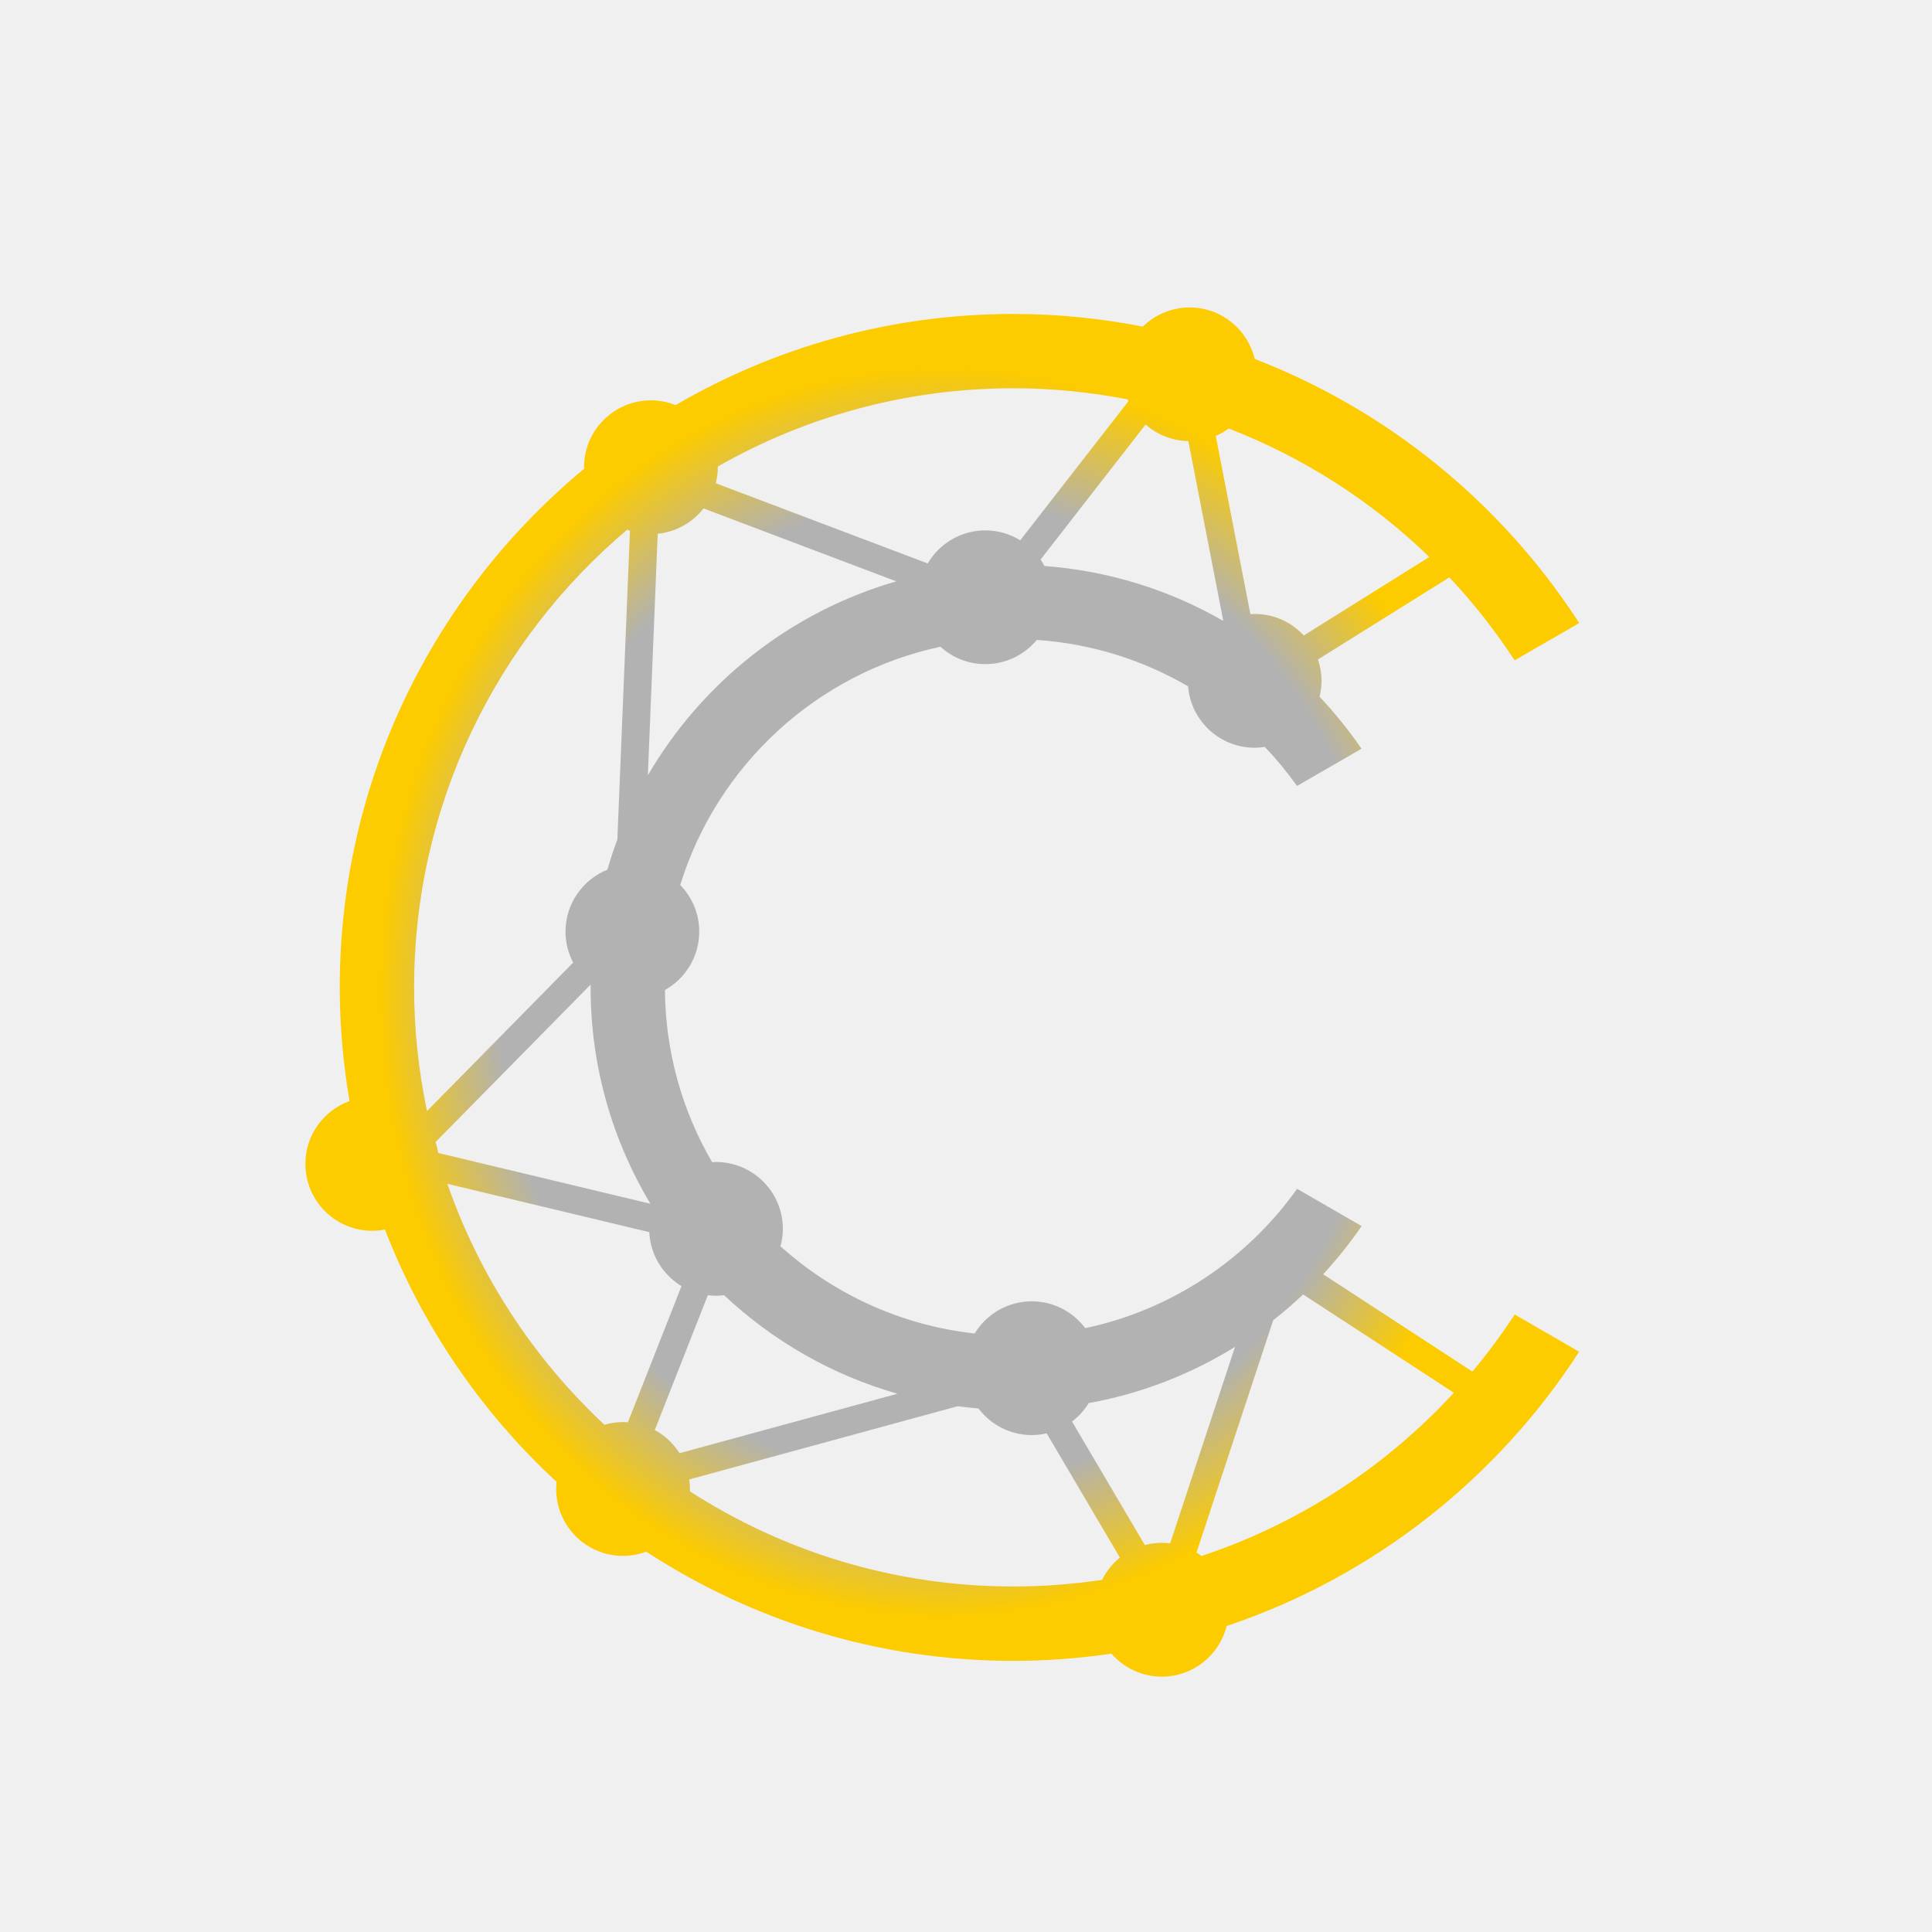
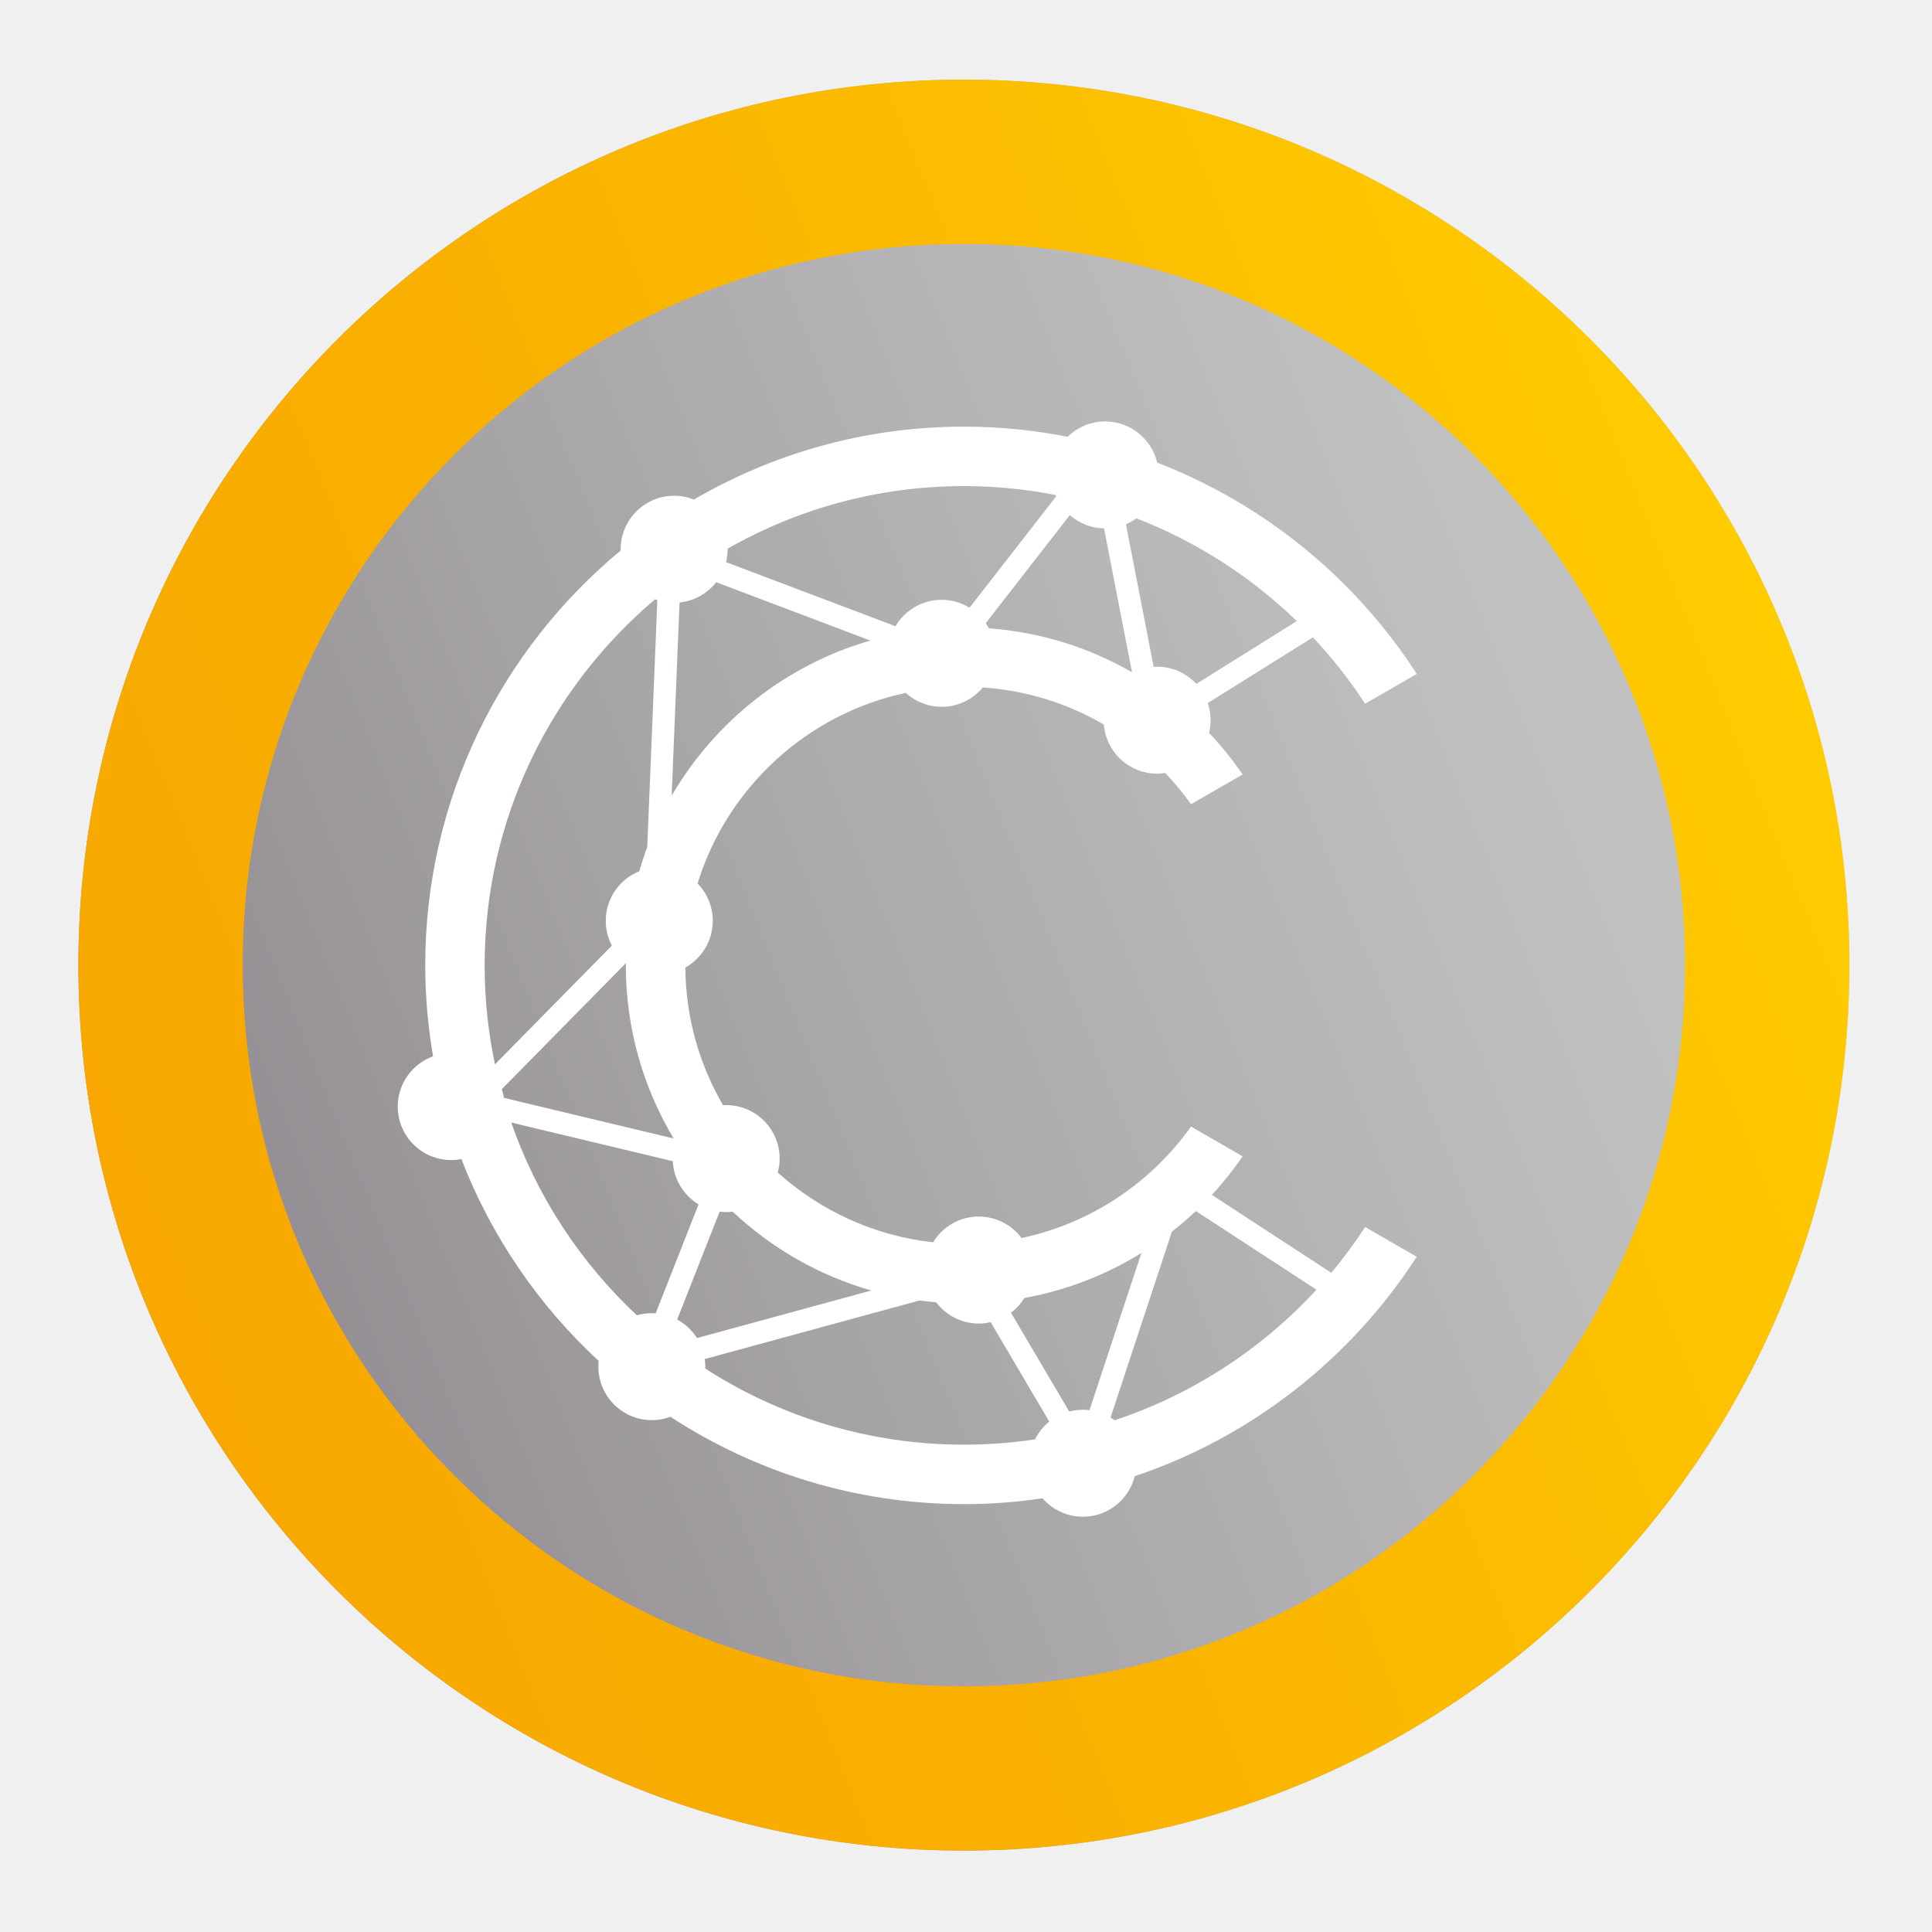
<svg xmlns="http://www.w3.org/2000/svg" id="Layer_1" viewBox="0 0 1000 1000">
  <defs>
-     <style>.cls-1{fill:url(#radial-gradient);}</style>
-     <radialGradient id="radial-gradient" cx="487.74" cy="513.46" fx="487.74" fy="513.46" r="342.22" gradientTransform="translate(0 -56.48) scale(1 1.11)" gradientUnits="userSpaceOnUse">
-       <stop offset=".67" stop-color="#b2b2b2" />
-       <stop offset=".85" stop-color="#fccb00" />
-     </radialGradient>
+     <style>.cls-1{fill:url(#linear-gradient);}.cls-2{fill:#fff;}.cls-3{fill:url(#linear-gradient-2);}</style>
+     <linearGradient id="linear-gradient" x1="73.85" y1="671.28" x2="923.97" y2="327.81" gradientUnits="userSpaceOnUse">
+       <stop offset="0" stop-color="#8e898e" />
+       <stop offset=".36" stop-color="#a7a4a7" />
+       <stop offset=".76" stop-color="#bdbcbd" />
+       <stop offset="1" stop-color="#c6c6c6" />
+     </linearGradient>
+     <linearGradient id="linear-gradient-2" x1="73.85" y1="671.28" x2="923.97" y2="327.81" gradientUnits="userSpaceOnUse">
+       <stop offset="0" stop-color="#f8a800" />
+       <stop offset=".34" stop-color="#f9af00" />
+       <stop offset=".83" stop-color="#fdc300" />
+       <stop offset="1" stop-color="#fc0" />
+     </linearGradient>
  </defs>
-   <path class="cls-1" d="M784.02,680.36c-6.73,10.29-14.02,20.18-21.9,29.57l-77.25-50.38c7.23-7.8,13.86-16.15,19.91-24.94l-33.4-19.28c-25.81,36.25-64.65,62.61-109.66,72.12-6.31-8.42-16.34-13.89-27.68-13.89-12.53,0-23.48,6.68-29.55,16.66-38.41-4.25-73.22-20.59-100.52-45.15,.77-2.88,1.23-5.89,1.23-9.01,0-19.12-15.5-34.62-34.62-34.62-.67,0-1.33,.06-1.99,.1-15.3-26.25-24.17-56.66-24.42-89.11,10.59-5.92,17.75-17.23,17.75-30.22,0-9.39-3.76-17.9-9.83-24.14,19.07-61.9,70.63-109.66,134.69-123.32,6.14,5.57,14.27,9,23.22,9,10.72,0,20.29-4.87,26.64-12.52,28.4,1.91,55,10.42,78.31,24.02,1.45,17.79,16.31,31.78,34.47,31.78,1.78,0,3.52-.18,5.23-.44,6.04,6.32,11.61,13.08,16.69,20.22l33.38-19.27c-6.55-9.52-13.79-18.54-21.72-26.9,.64-2.64,1.02-5.39,1.02-8.22,0-3.88-.67-7.6-1.84-11.08l68.01-42.5c12.48,13.27,23.77,27.65,33.79,42.95l33.42-19.29c-39.84-61.63-98.6-109.95-167.98-136.71-3.61-15.26-17.29-26.64-33.65-26.64-9.44,0-17.99,3.79-24.23,9.91-21.73-4.26-44.16-6.55-67.12-6.55-63.66,0-123.34,17.24-174.75,47.17-3.95-1.57-8.24-2.45-12.75-2.45-19.12,0-34.62,15.5-34.62,34.62,0,.27,.03,.52,.04,.79-77.21,63.99-126.48,160.57-126.48,268.44,0,20.05,1.8,39.69,5.06,58.83-13.32,4.82-22.85,17.54-22.85,32.52,0,19.12,15.5,34.62,34.62,34.62,2.25,0,4.44-.23,6.57-.64,19.39,50.14,50.01,94.71,88.83,130.59-.13,1.22-.2,2.46-.2,3.71,0,19.12,15.5,34.62,34.62,34.62,4.23,0,8.26-.8,12.01-2.18,54.68,35.68,119.9,56.51,189.92,56.51,17.27,0,34.23-1.31,50.83-3.75,6.35,7.29,15.67,11.92,26.09,11.92,16.22,0,29.79-11.17,33.55-26.22,75.7-25.37,139.86-76.08,182.45-141.96l-33.33-19.25Zm-148.02-458.56c39.04,15.11,74.26,37.88,103.84,66.49l-65.01,40.63c-6.32-6.84-15.34-11.14-25.39-11.14-.75,0-1.49,.07-2.23,.11l-17.94-92.26c2.4-1.02,4.65-2.33,6.74-3.84Zm-43.04-2.07c5.93,5.22,13.65,8.43,22.13,8.6l18.09,93.05c-27.65-15.91-59.07-25.94-92.57-28.41-.61-1.15-1.28-2.27-2.01-3.35l54.36-69.89Zm-221.43,21.72c45.16-25.71,97.33-40.48,152.91-40.48,20.27,0,40.07,2.02,59.26,5.75,.13,.31,.26,.63,.39,.93l-56.01,72.01c-5.26-3.23-11.44-5.13-18.07-5.13-12.72,0-23.81,6.89-29.83,17.11l-109.68-41.5c.66-2.67,1.05-5.44,1.05-8.31,0-.13-.02-.25-.02-.38Zm-31.09,34.82c9.63-.97,18.06-5.9,23.72-13.11l99.74,37.74c-54.63,15.76-100.51,52.25-128.57,100.4l5.1-125.03Zm-126.1,234.79c0-94.92,42.91-179.97,110.31-236.9,.47,.18,.94,.36,1.42,.52l-6.52,159.81c-1.92,5.12-3.62,10.34-5.16,15.64-12.71,5.13-21.68,17.55-21.68,32.09,0,5.79,1.44,11.23,3.95,16.03l-75.64,76.83c-4.35-20.66-6.68-42.07-6.68-64.01Zm11.08,80.1l80.31-81.57c0,.49-.04,.98-.04,1.48,0,40.9,11.31,79.2,30.93,111.98l-109.79-26.27c-.32-1.93-.78-3.8-1.41-5.61Zm99.57,145.03c-.82-.06-1.64-.13-2.47-.13-3.36,0-6.6,.5-9.67,1.4-36.4-34.04-64.58-76.7-81.3-124.72l104.51,25.01c.57,11.87,7.1,22.15,16.68,27.94l-27.75,70.51Zm13.92,4l27.47-69.8c1.38,.17,2.78,.28,4.21,.28s2.82-.11,4.2-.28c25.1,23.59,55.74,41.31,89.75,51.01l-112.81,30.77c-3.18-5.01-7.58-9.16-12.82-11.98Zm231.51,77.54c-15.01,2.24-30.36,3.43-45.98,3.43-61.62,0-119.05-18.14-167.37-49.25,.01-.41,.06-.81,.06-1.23,0-1.67-.16-3.31-.39-4.92l138.95-37.9c3.56,.47,7.15,.85,10.77,1.15,6.32,8.36,16.31,13.78,27.6,13.78,2.65,0,5.21-.32,7.69-.89l37.92,64.32c-3.86,3.11-7.01,7.03-9.25,11.5Zm30.94-19.17c-3.04,0-5.97,.43-8.79,1.17l-37.7-63.95c3.45-2.61,6.39-5.84,8.66-9.54,27.33-4.95,52.91-14.97,75.71-29.09l-33.57,101.7c-1.42-.18-2.85-.3-4.31-.3Zm20.56,6.81c-.85-.63-1.72-1.21-2.62-1.76l39.71-120.27c5.37-4.21,10.54-8.65,15.5-13.33l78.02,50.88c-35.28,38.32-80.08,67.71-130.6,84.49Z" />
+   <g>
+     <circle class="cls-1" cx="498.91" cy="499.54" r="458.32" />
+     <path class="cls-3" d="M498.91,126.26c50.43,0,99.31,9.86,145.27,29.3,44.44,18.8,84.37,45.72,118.68,80.03s61.24,74.24,80.03,118.68c19.44,45.97,29.3,94.84,29.3,145.27s-9.86,99.31-29.3,145.27c-18.8,44.44-45.72,84.37-80.03,118.68s-74.24,61.24-118.68,80.03c-45.97,19.44-94.84,29.3-145.27,29.3s-99.31-9.86-145.27-29.3c-44.44-18.8-84.37-45.72-118.68-80.03-34.31-34.31-61.24-74.24-80.03-118.68-19.44-45.97-29.3-94.84-29.3-145.27s9.86-99.31,29.3-145.27c18.8-44.44,45.72-84.37,80.03-118.68,34.31-34.31,74.24-61.24,118.68-80.03,45.97-19.44,94.84-29.3,145.27-29.3m0-85.04C245.79,41.22,40.59,246.42,40.59,499.54s205.2,458.32,458.32,458.32,458.32-205.2,458.32-458.32S752.04,41.22,498.91,41.22h0Z" />
+   </g>
+   <path class="cls-2" d="M706.59,635.13c-5.39,8.23-11.22,16.14-17.52,23.66l-61.8-40.31c5.78-6.24,11.09-12.92,15.93-19.95l-26.72-15.43c-20.65,29-51.72,50.09-87.73,57.69-5.05-6.73-13.07-11.11-22.14-11.11-10.03,0-18.78,5.35-23.64,13.33-30.73-3.4-58.58-16.47-80.41-36.12,.62-2.3,.98-4.71,.98-7.21,0-15.29-12.4-27.69-27.69-27.69-.54,0-1.06,.05-1.59,.08-12.24-21-19.34-45.33-19.53-71.29,8.47-4.74,14.2-13.78,14.2-24.17,0-7.52-3-14.32-7.87-19.31,15.25-49.52,56.51-87.73,107.75-98.66,4.92,4.46,11.42,7.2,18.58,7.2,8.57,0,16.23-3.9,21.31-10.02,22.72,1.53,44,8.34,62.65,19.21,1.16,14.23,13.05,25.42,27.58,25.42,1.43,0,2.82-.14,4.19-.35,4.83,5.05,9.29,10.47,13.35,16.17l26.71-15.42c-5.24-7.62-11.03-14.83-17.38-21.52,.52-2.11,.82-4.31,.82-6.58,0-3.1-.53-6.08-1.47-8.86l54.41-34c9.98,10.61,19.01,22.12,27.03,34.36l26.73-15.43c-31.87-49.31-78.88-87.96-134.38-109.37-2.89-12.21-13.83-21.31-26.92-21.31-7.55,0-14.39,3.03-19.38,7.93-17.38-3.41-35.33-5.24-53.69-5.24-50.93,0-98.67,13.79-139.8,37.73-3.16-1.25-6.59-1.96-10.2-1.96-15.29,0-27.69,12.4-27.69,27.69,0,.21,.03,.42,.03,.63-61.77,51.19-101.19,128.45-101.19,214.76,0,16.04,1.44,31.75,4.05,47.06-10.65,3.86-18.28,14.03-18.28,26.02,0,15.29,12.4,27.69,27.69,27.69,1.8,0,3.55-.19,5.26-.51,15.51,40.11,40.01,75.77,71.06,104.47-.1,.98-.16,1.97-.16,2.97,0,15.29,12.4,27.69,27.69,27.69,3.38,0,6.61-.64,9.61-1.75,43.75,28.55,95.92,45.21,151.93,45.21,13.81,0,27.38-1.05,40.66-3,5.08,5.83,12.54,9.53,20.88,9.53,12.97,0,23.83-8.93,26.84-20.98,60.56-20.3,111.89-60.86,145.96-113.57l-26.67-15.4Zm-118.42-366.85c31.23,12.09,59.41,30.31,83.07,53.2l-52.01,32.51c-5.06-5.47-12.27-8.91-20.31-8.91-.6,0-1.19,.05-1.79,.09l-14.35-73.81c1.92-.81,3.72-1.86,5.39-3.07Zm-34.43-1.66c4.75,4.17,10.92,6.75,17.71,6.88l14.47,74.44c-22.12-12.73-47.25-20.75-74.06-22.73-.49-.92-1.02-1.82-1.61-2.68l43.49-55.91Zm-177.14,17.37c36.13-20.57,77.86-32.39,122.32-32.39,16.22,0,32.05,1.61,47.41,4.6,.1,.25,.2,.5,.31,.75l-44.81,57.61c-4.21-2.59-9.15-4.11-14.46-4.11-10.18,0-19.05,5.51-23.86,13.69l-87.74-33.2c.53-2.13,.84-4.35,.84-6.64,0-.1-.01-.2-.02-.3Zm-24.87,27.86c7.7-.77,14.45-4.72,18.98-10.49l79.79,30.19c-43.7,12.61-80.41,41.8-102.85,80.32l4.08-100.02Zm-100.88,187.84c0-75.94,34.33-143.98,88.25-189.52,.38,.14,.75,.29,1.14,.42l-5.22,127.85c-1.54,4.1-2.9,8.27-4.13,12.51-10.16,4.1-17.35,14.04-17.35,25.67,0,4.63,1.15,8.98,3.16,12.82l-60.51,61.46c-3.48-16.53-5.34-33.65-5.34-51.21Zm8.86,64.08l64.25-65.26c0,.4-.03,.78-.03,1.18,0,32.72,9.05,63.36,24.74,89.58l-87.83-21.01c-.25-1.54-.63-3.04-1.13-4.49Zm79.66,116.02c-.66-.05-1.31-.1-1.98-.1-2.69,0-5.28,.4-7.73,1.12-29.12-27.23-51.67-61.36-65.04-99.78l83.61,20c.46,9.5,5.68,17.72,13.34,22.35l-22.2,56.41Zm11.14,3.2l21.98-55.84c1.1,.13,2.22,.22,3.36,.22s2.26-.09,3.36-.22c20.08,18.87,44.59,33.05,71.8,40.81l-90.25,24.61c-2.54-4.01-6.07-7.33-10.26-9.59Zm185.2,62.03c-12.01,1.79-24.29,2.74-36.78,2.74-49.3,0-95.24-14.51-133.9-39.4,.01-.33,.05-.65,.05-.98,0-1.34-.13-2.65-.31-3.93l111.16-30.32c2.85,.38,5.72,.68,8.61,.92,5.06,6.69,13.05,11.02,22.08,11.02,2.12,0,4.17-.26,6.15-.71l30.34,51.46c-3.09,2.49-5.61,5.63-7.4,9.2Zm24.76-15.33c-2.43,0-4.78,.35-7.03,.93l-30.16-51.16c2.76-2.09,5.11-4.67,6.93-7.63,21.86-3.96,42.33-11.97,60.57-23.27l-26.86,81.36c-1.13-.14-2.28-.24-3.45-.24Zm16.45,5.45c-.68-.5-1.38-.97-2.1-1.41l31.76-96.22c4.3-3.37,8.44-6.92,12.4-10.67l62.41,40.71c-28.23,30.66-64.07,54.17-104.48,67.59Z" />
</svg>
